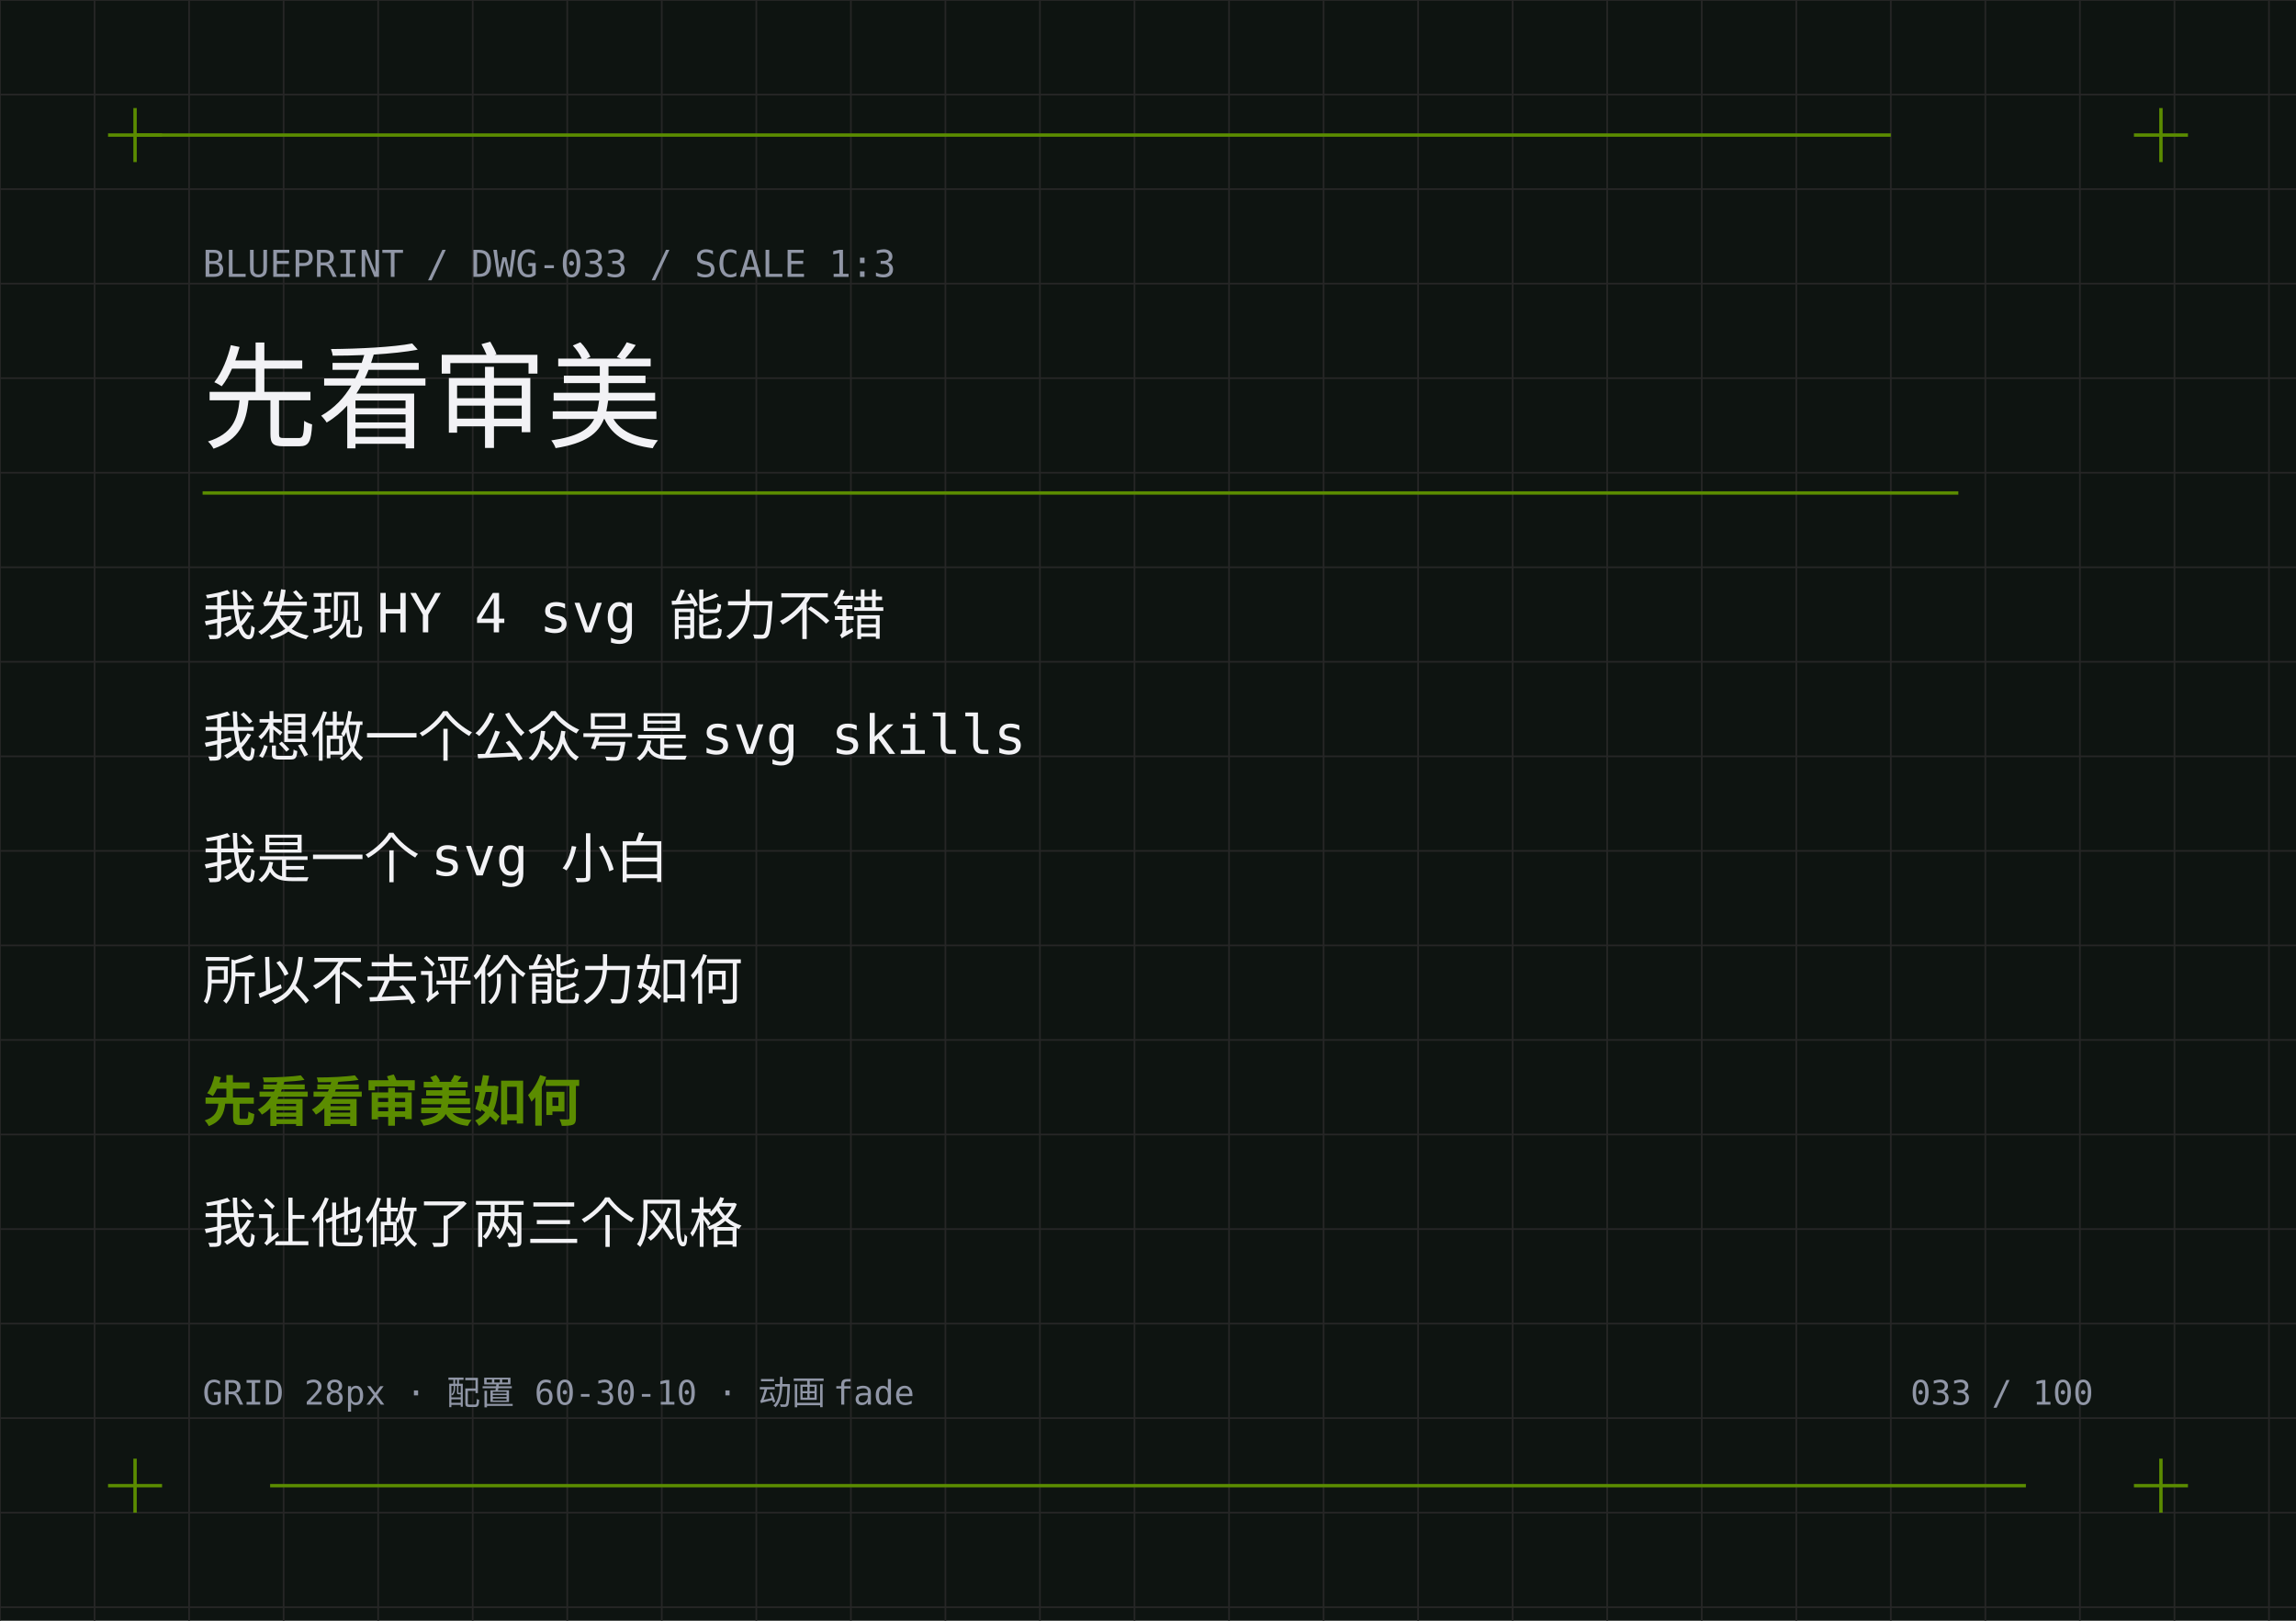
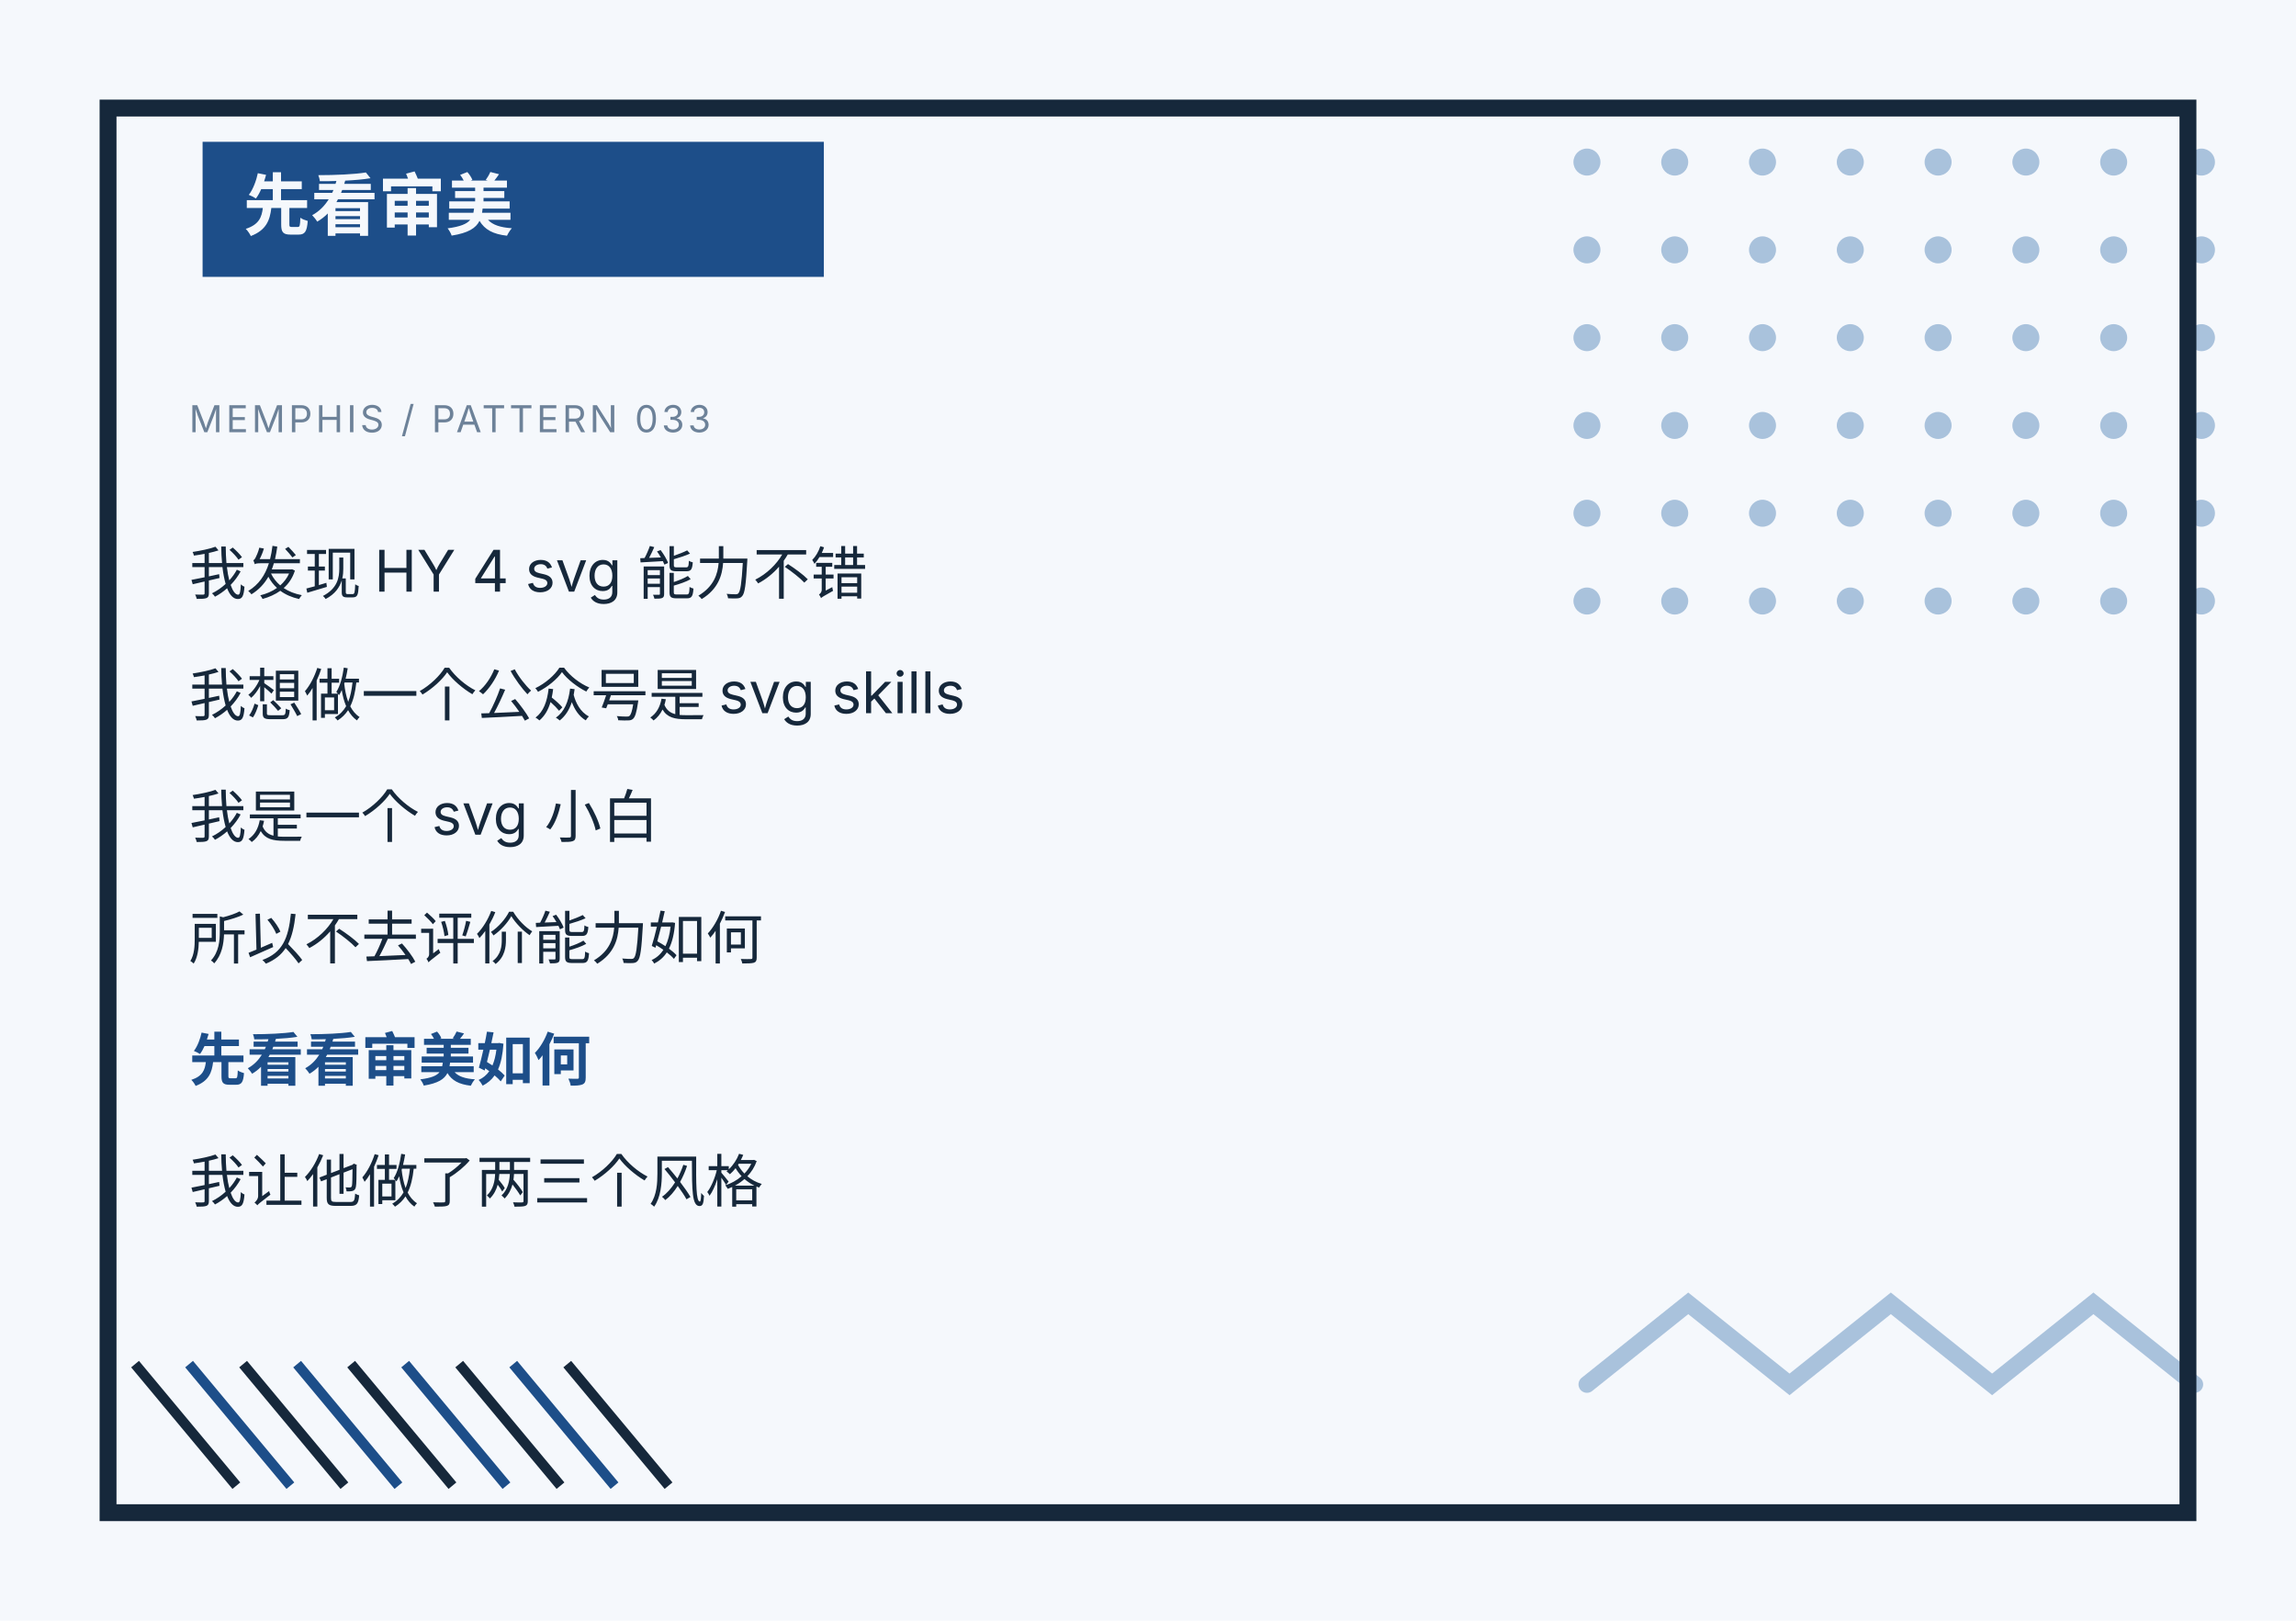
- <svg xmlns="http://www.w3.org/2000/svg" viewBox="0 0 680 480" width="100%" preserveAspectRatio="xMidYMin meet" style="display:block;" font-family="Georgia,'Songti SC','SimSun',serif">
-   <rect x="0" y="0" width="680" height="480" fill="#0E1411" />
+ <svg xmlns="http://www.w3.org/2000/svg" viewBox="0 0 680 480" width="100%" preserveAspectRatio="xMidYMin meet" style="display:block;" font-family="-apple-system,BlinkMacSystemFont,'Segoe UI',sans-serif">
+   <rect x="0" y="0" width="680" height="480" fill="#F5F8FC" />
  <g>
-     <line x1="0" y1="0" x2="0" y2="480" stroke="#262626" stroke-width="0.5" />
-     <line x1="28" y1="0" x2="28" y2="480" stroke="#262626" stroke-width="0.5" />
-     <line x1="56" y1="0" x2="56" y2="480" stroke="#262626" stroke-width="0.5" />
-     <line x1="84" y1="0" x2="84" y2="480" stroke="#262626" stroke-width="0.5" />
-     <line x1="112" y1="0" x2="112" y2="480" stroke="#262626" stroke-width="0.5" />
-     <line x1="140" y1="0" x2="140" y2="480" stroke="#262626" stroke-width="0.5" />
-     <line x1="168" y1="0" x2="168" y2="480" stroke="#262626" stroke-width="0.5" />
-     <line x1="196" y1="0" x2="196" y2="480" stroke="#262626" stroke-width="0.5" />
-     <line x1="224" y1="0" x2="224" y2="480" stroke="#262626" stroke-width="0.5" />
-     <line x1="252" y1="0" x2="252" y2="480" stroke="#262626" stroke-width="0.5" />
-     <line x1="280" y1="0" x2="280" y2="480" stroke="#262626" stroke-width="0.5" />
-     <line x1="308" y1="0" x2="308" y2="480" stroke="#262626" stroke-width="0.5" />
-     <line x1="336" y1="0" x2="336" y2="480" stroke="#262626" stroke-width="0.5" />
-     <line x1="364" y1="0" x2="364" y2="480" stroke="#262626" stroke-width="0.5" />
-     <line x1="392" y1="0" x2="392" y2="480" stroke="#262626" stroke-width="0.5" />
-     <line x1="420" y1="0" x2="420" y2="480" stroke="#262626" stroke-width="0.5" />
-     <line x1="448" y1="0" x2="448" y2="480" stroke="#262626" stroke-width="0.5" />
-     <line x1="476" y1="0" x2="476" y2="480" stroke="#262626" stroke-width="0.5" />
-     <line x1="504" y1="0" x2="504" y2="480" stroke="#262626" stroke-width="0.5" />
-     <line x1="532" y1="0" x2="532" y2="480" stroke="#262626" stroke-width="0.5" />
-     <line x1="560" y1="0" x2="560" y2="480" stroke="#262626" stroke-width="0.5" />
-     <line x1="588" y1="0" x2="588" y2="480" stroke="#262626" stroke-width="0.5" />
-     <line x1="616" y1="0" x2="616" y2="480" stroke="#262626" stroke-width="0.5" />
-     <line x1="644" y1="0" x2="644" y2="480" stroke="#262626" stroke-width="0.5" />
-     <line x1="672" y1="0" x2="672" y2="480" stroke="#262626" stroke-width="0.5" />
-     <line x1="0" y1="0" x2="680" y2="0" stroke="#262626" stroke-width="0.5" />
-     <line x1="0" y1="28" x2="680" y2="28" stroke="#262626" stroke-width="0.5" />
-     <line x1="0" y1="56" x2="680" y2="56" stroke="#262626" stroke-width="0.5" />
-     <line x1="0" y1="84" x2="680" y2="84" stroke="#262626" stroke-width="0.5" />
-     <line x1="0" y1="112" x2="680" y2="112" stroke="#262626" stroke-width="0.5" />
-     <line x1="0" y1="140" x2="680" y2="140" stroke="#262626" stroke-width="0.5" />
-     <line x1="0" y1="168" x2="680" y2="168" stroke="#262626" stroke-width="0.5" />
-     <line x1="0" y1="196" x2="680" y2="196" stroke="#262626" stroke-width="0.5" />
-     <line x1="0" y1="224" x2="680" y2="224" stroke="#262626" stroke-width="0.5" />
-     <line x1="0" y1="252" x2="680" y2="252" stroke="#262626" stroke-width="0.5" />
-     <line x1="0" y1="280" x2="680" y2="280" stroke="#262626" stroke-width="0.5" />
-     <line x1="0" y1="308" x2="680" y2="308" stroke="#262626" stroke-width="0.5" />
-     <line x1="0" y1="336" x2="680" y2="336" stroke="#262626" stroke-width="0.5" />
-     <line x1="0" y1="364" x2="680" y2="364" stroke="#262626" stroke-width="0.5" />
-     <line x1="0" y1="392" x2="680" y2="392" stroke="#262626" stroke-width="0.5" />
-     <line x1="0" y1="420" x2="680" y2="420" stroke="#262626" stroke-width="0.5" />
-     <line x1="0" y1="448" x2="680" y2="448" stroke="#262626" stroke-width="0.5" />
-     <line x1="0" y1="476" x2="680" y2="476" stroke="#262626" stroke-width="0.5" />
+     <circle cx="470" cy="48" r="4" fill="#A9C2DC" />
+     <circle cx="470" cy="74" r="4" fill="#A9C2DC" />
+     <circle cx="470" cy="100" r="4" fill="#A9C2DC" />
+     <circle cx="470" cy="126" r="4" fill="#A9C2DC" />
+     <circle cx="470" cy="152" r="4" fill="#A9C2DC" />
+     <circle cx="470" cy="178" r="4" fill="#A9C2DC" />
+     <circle cx="496" cy="48" r="4" fill="#A9C2DC" />
+     <circle cx="496" cy="74" r="4" fill="#A9C2DC" />
+     <circle cx="496" cy="100" r="4" fill="#A9C2DC" />
+     <circle cx="496" cy="126" r="4" fill="#A9C2DC" />
+     <circle cx="496" cy="152" r="4" fill="#A9C2DC" />
+     <circle cx="496" cy="178" r="4" fill="#A9C2DC" />
+     <circle cx="522" cy="48" r="4" fill="#A9C2DC" />
+     <circle cx="522" cy="74" r="4" fill="#A9C2DC" />
+     <circle cx="522" cy="100" r="4" fill="#A9C2DC" />
+     <circle cx="522" cy="126" r="4" fill="#A9C2DC" />
+     <circle cx="522" cy="152" r="4" fill="#A9C2DC" />
+     <circle cx="522" cy="178" r="4" fill="#A9C2DC" />
+     <circle cx="548" cy="48" r="4" fill="#A9C2DC" />
+     <circle cx="548" cy="74" r="4" fill="#A9C2DC" />
+     <circle cx="548" cy="100" r="4" fill="#A9C2DC" />
+     <circle cx="548" cy="126" r="4" fill="#A9C2DC" />
+     <circle cx="548" cy="152" r="4" fill="#A9C2DC" />
+     <circle cx="548" cy="178" r="4" fill="#A9C2DC" />
+     <circle cx="574" cy="48" r="4" fill="#A9C2DC" />
+     <circle cx="574" cy="74" r="4" fill="#A9C2DC" />
+     <circle cx="574" cy="100" r="4" fill="#A9C2DC" />
+     <circle cx="574" cy="126" r="4" fill="#A9C2DC" />
+     <circle cx="574" cy="152" r="4" fill="#A9C2DC" />
+     <circle cx="574" cy="178" r="4" fill="#A9C2DC" />
+     <circle cx="600" cy="48" r="4" fill="#A9C2DC" />
+     <circle cx="600" cy="74" r="4" fill="#A9C2DC" />
+     <circle cx="600" cy="100" r="4" fill="#A9C2DC" />
+     <circle cx="600" cy="126" r="4" fill="#A9C2DC" />
+     <circle cx="600" cy="152" r="4" fill="#A9C2DC" />
+     <circle cx="600" cy="178" r="4" fill="#A9C2DC" />
+     <circle cx="626" cy="48" r="4" fill="#A9C2DC" />
+     <circle cx="626" cy="74" r="4" fill="#A9C2DC" />
+     <circle cx="626" cy="100" r="4" fill="#A9C2DC" />
+     <circle cx="626" cy="126" r="4" fill="#A9C2DC" />
+     <circle cx="626" cy="152" r="4" fill="#A9C2DC" />
+     <circle cx="626" cy="178" r="4" fill="#A9C2DC" />
+     <circle cx="652" cy="48" r="4" fill="#A9C2DC" />
+     <circle cx="652" cy="74" r="4" fill="#A9C2DC" />
+     <circle cx="652" cy="100" r="4" fill="#A9C2DC" />
+     <circle cx="652" cy="126" r="4" fill="#A9C2DC" />
+     <circle cx="652" cy="152" r="4" fill="#A9C2DC" />
+     <circle cx="652" cy="178" r="4" fill="#A9C2DC" />
  </g>
-   <rect x="40" y="40" width="600" height="400" fill="none" stroke="#5B8C00" stroke-width="1" stroke-dasharray="520" stroke-dashoffset="0">
-     <animate attributeName="stroke-dashoffset" values="520;0" dur="0.7s" begin="0s" fill="freeze" />
+   <g>
+     <line x1="40" y1="404" x2="70" y2="440" stroke="#16283B" stroke-width="3" />
+     <line x1="56" y1="404" x2="86" y2="440" stroke="#1D4E89" stroke-width="3" />
+     <line x1="72" y1="404" x2="102" y2="440" stroke="#16283B" stroke-width="3" />
+     <line x1="88" y1="404" x2="118" y2="440" stroke="#1D4E89" stroke-width="3" />
+     <line x1="104" y1="404" x2="134" y2="440" stroke="#16283B" stroke-width="3" />
+     <line x1="120" y1="404" x2="150" y2="440" stroke="#1D4E89" stroke-width="3" />
+     <line x1="136" y1="404" x2="166" y2="440" stroke="#16283B" stroke-width="3" />
+     <line x1="152" y1="404" x2="182" y2="440" stroke="#1D4E89" stroke-width="3" />
+     <line x1="168" y1="404" x2="198" y2="440" stroke="#16283B" stroke-width="3" />
+   </g>
+   <path d="M 470 410 L 500 386 L 530 410 L 560 386 L 590 410 L 620 386 L 650 410" fill="none" stroke="#A9C2DC" stroke-width="5" stroke-linecap="round">
+     <animate attributeName="stroke-dashoffset" values="240;0" dur="0.9s" begin="0.2s" fill="freeze" />
+   </path>
+   <rect x="32" y="32" width="616" height="416" fill="none" stroke="#16283B" stroke-width="5" />
+   <rect x="60" y="42" width="184" height="40" fill="#1D4E89">
+     <animate attributeName="width" values="0;184" dur="0.7s" begin="0s" fill="freeze" calcMode="spline" keyTimes="0;1" keySplines="0.25 1 0.5 1" />
  </rect>
-   <g>
-     <line x1="32" y1="40" x2="48" y2="40" stroke="#5B8C00" stroke-width="1" />
-     <line x1="40" y1="32" x2="40" y2="48" stroke="#5B8C00" stroke-width="1" />
-     <line x1="632" y1="40" x2="648" y2="40" stroke="#5B8C00" stroke-width="1" />
-     <line x1="640" y1="32" x2="640" y2="48" stroke="#5B8C00" stroke-width="1" />
-     <line x1="32" y1="440" x2="48" y2="440" stroke="#5B8C00" stroke-width="1" />
-     <line x1="40" y1="432" x2="40" y2="448" stroke="#5B8C00" stroke-width="1" />
-     <line x1="632" y1="440" x2="648" y2="440" stroke="#5B8C00" stroke-width="1" />
-     <line x1="640" y1="432" x2="640" y2="448" stroke="#5B8C00" stroke-width="1" />
-   </g>
-   <text x="60" y="82" font-size="11" fill="#9096A6" font-family="Consolas, Menlo, monospace">BLUEPRINT / DWG-033 / SCALE 1:3</text>
-   <text x="60" y="130" font-size="34" fill="#F2F2F5" font-family="Consolas, Menlo, monospace">先看审美<animate attributeName="opacity" values="0;1" dur="0.55s" begin="0.1s" fill="freeze" />
+   <text x="72" y="68" font-size="20" fill="#F5F8FC" font-weight="700">先看审美</text>
+   <text x="56" y="128" font-size="11" fill="#6D8299" letter-spacing="1">MEMPHIS / PATTERN 033</text>
+   <text x="56" y="176" font-size="17" fill="#16283B">我发现 HY 4 svg 能力不错<animateTransform attributeName="transform" type="translate" values="0 20;0 0" dur="0.55s" begin="0.18s" fill="freeze" calcMode="spline" keyTimes="0;1" keySplines="0.25 1 0.5 1" />
  </text>
-   <line x1="60" y1="146" x2="620" y2="146" stroke="#5B8C00" stroke-width="1" stroke-dasharray="520" stroke-dashoffset="0">
-     <animate attributeName="stroke-dashoffset" values="520;0" dur="0.7s" begin="0.25s" fill="freeze" />
-   </line>
-   <text x="60" y="188" font-size="16" fill="#F2F2F5" font-family="Consolas, Menlo, monospace">我发现 HY 4 svg 能力不错<animate attributeName="opacity" values="0;1" dur="0.55s" begin="0.35s" fill="freeze" />
+   <text x="56" y="212" font-size="17" fill="#16283B">我想做一个公众号是 svg skills<animateTransform attributeName="transform" type="translate" values="0 20;0 0" dur="0.55s" begin="0.26s" fill="freeze" calcMode="spline" keyTimes="0;1" keySplines="0.25 1 0.5 1" />
  </text>
-   <text x="60" y="224" font-size="16" fill="#F2F2F5" font-family="Consolas, Menlo, monospace">我想做一个公众号是 svg skills<animate attributeName="opacity" values="0;1" dur="0.55s" begin="0.43s" fill="freeze" />
+   <text x="56" y="248" font-size="17" fill="#16283B">我是一个 svg 小白<animateTransform attributeName="transform" type="translate" values="0 20;0 0" dur="0.55s" begin="0.34s" fill="freeze" calcMode="spline" keyTimes="0;1" keySplines="0.25 1 0.5 1" />
  </text>
-   <text x="60" y="260" font-size="16" fill="#F2F2F5" font-family="Consolas, Menlo, monospace">我是一个 svg 小白<animate attributeName="opacity" values="0;1" dur="0.55s" begin="0.51s" fill="freeze" />
+   <text x="56" y="284" font-size="17" fill="#16283B">所以不去评价能力如何<animateTransform attributeName="transform" type="translate" values="0 20;0 0" dur="0.55s" begin="0.42s" fill="freeze" calcMode="spline" keyTimes="0;1" keySplines="0.25 1 0.5 1" />
  </text>
-   <text x="60" y="296" font-size="16" fill="#F2F2F5" font-family="Consolas, Menlo, monospace">所以不去评价能力如何<animate attributeName="opacity" values="0;1" dur="0.55s" begin="0.59s" fill="freeze" />
+   <text x="56" y="320" font-size="17" fill="#1D4E89" font-weight="600">先看看审美如何<animateTransform attributeName="transform" type="translate" values="0 20;0 0" dur="0.55s" begin="0.50s" fill="freeze" calcMode="spline" keyTimes="0;1" keySplines="0.25 1 0.5 1" />
  </text>
-   <text x="60" y="332" font-size="16" fill="#5B8C00" font-weight="600" font-family="Consolas, Menlo, monospace">先看看审美如何<animate attributeName="opacity" values="0;1" dur="0.55s" begin="0.67s" fill="freeze" />
+   <text x="56" y="356" font-size="17" fill="#16283B">我让他做了两三个风格<animateTransform attributeName="transform" type="translate" values="0 20;0 0" dur="0.55s" begin="0.58s" fill="freeze" calcMode="spline" keyTimes="0;1" keySplines="0.25 1 0.5 1" />
  </text>
-   <text x="60" y="368" font-size="16" fill="#F2F2F5" font-family="Consolas, Menlo, monospace">我让他做了两三个风格<animate attributeName="opacity" values="0;1" dur="0.55s" begin="0.75s" fill="freeze" />
-   </text>
-   <text x="60" y="416" font-size="10" fill="#9096A6" font-family="Consolas, Menlo, monospace">GRID 28px · 配置 60-30-10 · 动画 fade</text>
-   <text x="620" y="416" font-size="10" fill="#9096A6" text-anchor="end" font-family="Consolas, Menlo, monospace">033 / 100</text>
</svg>
